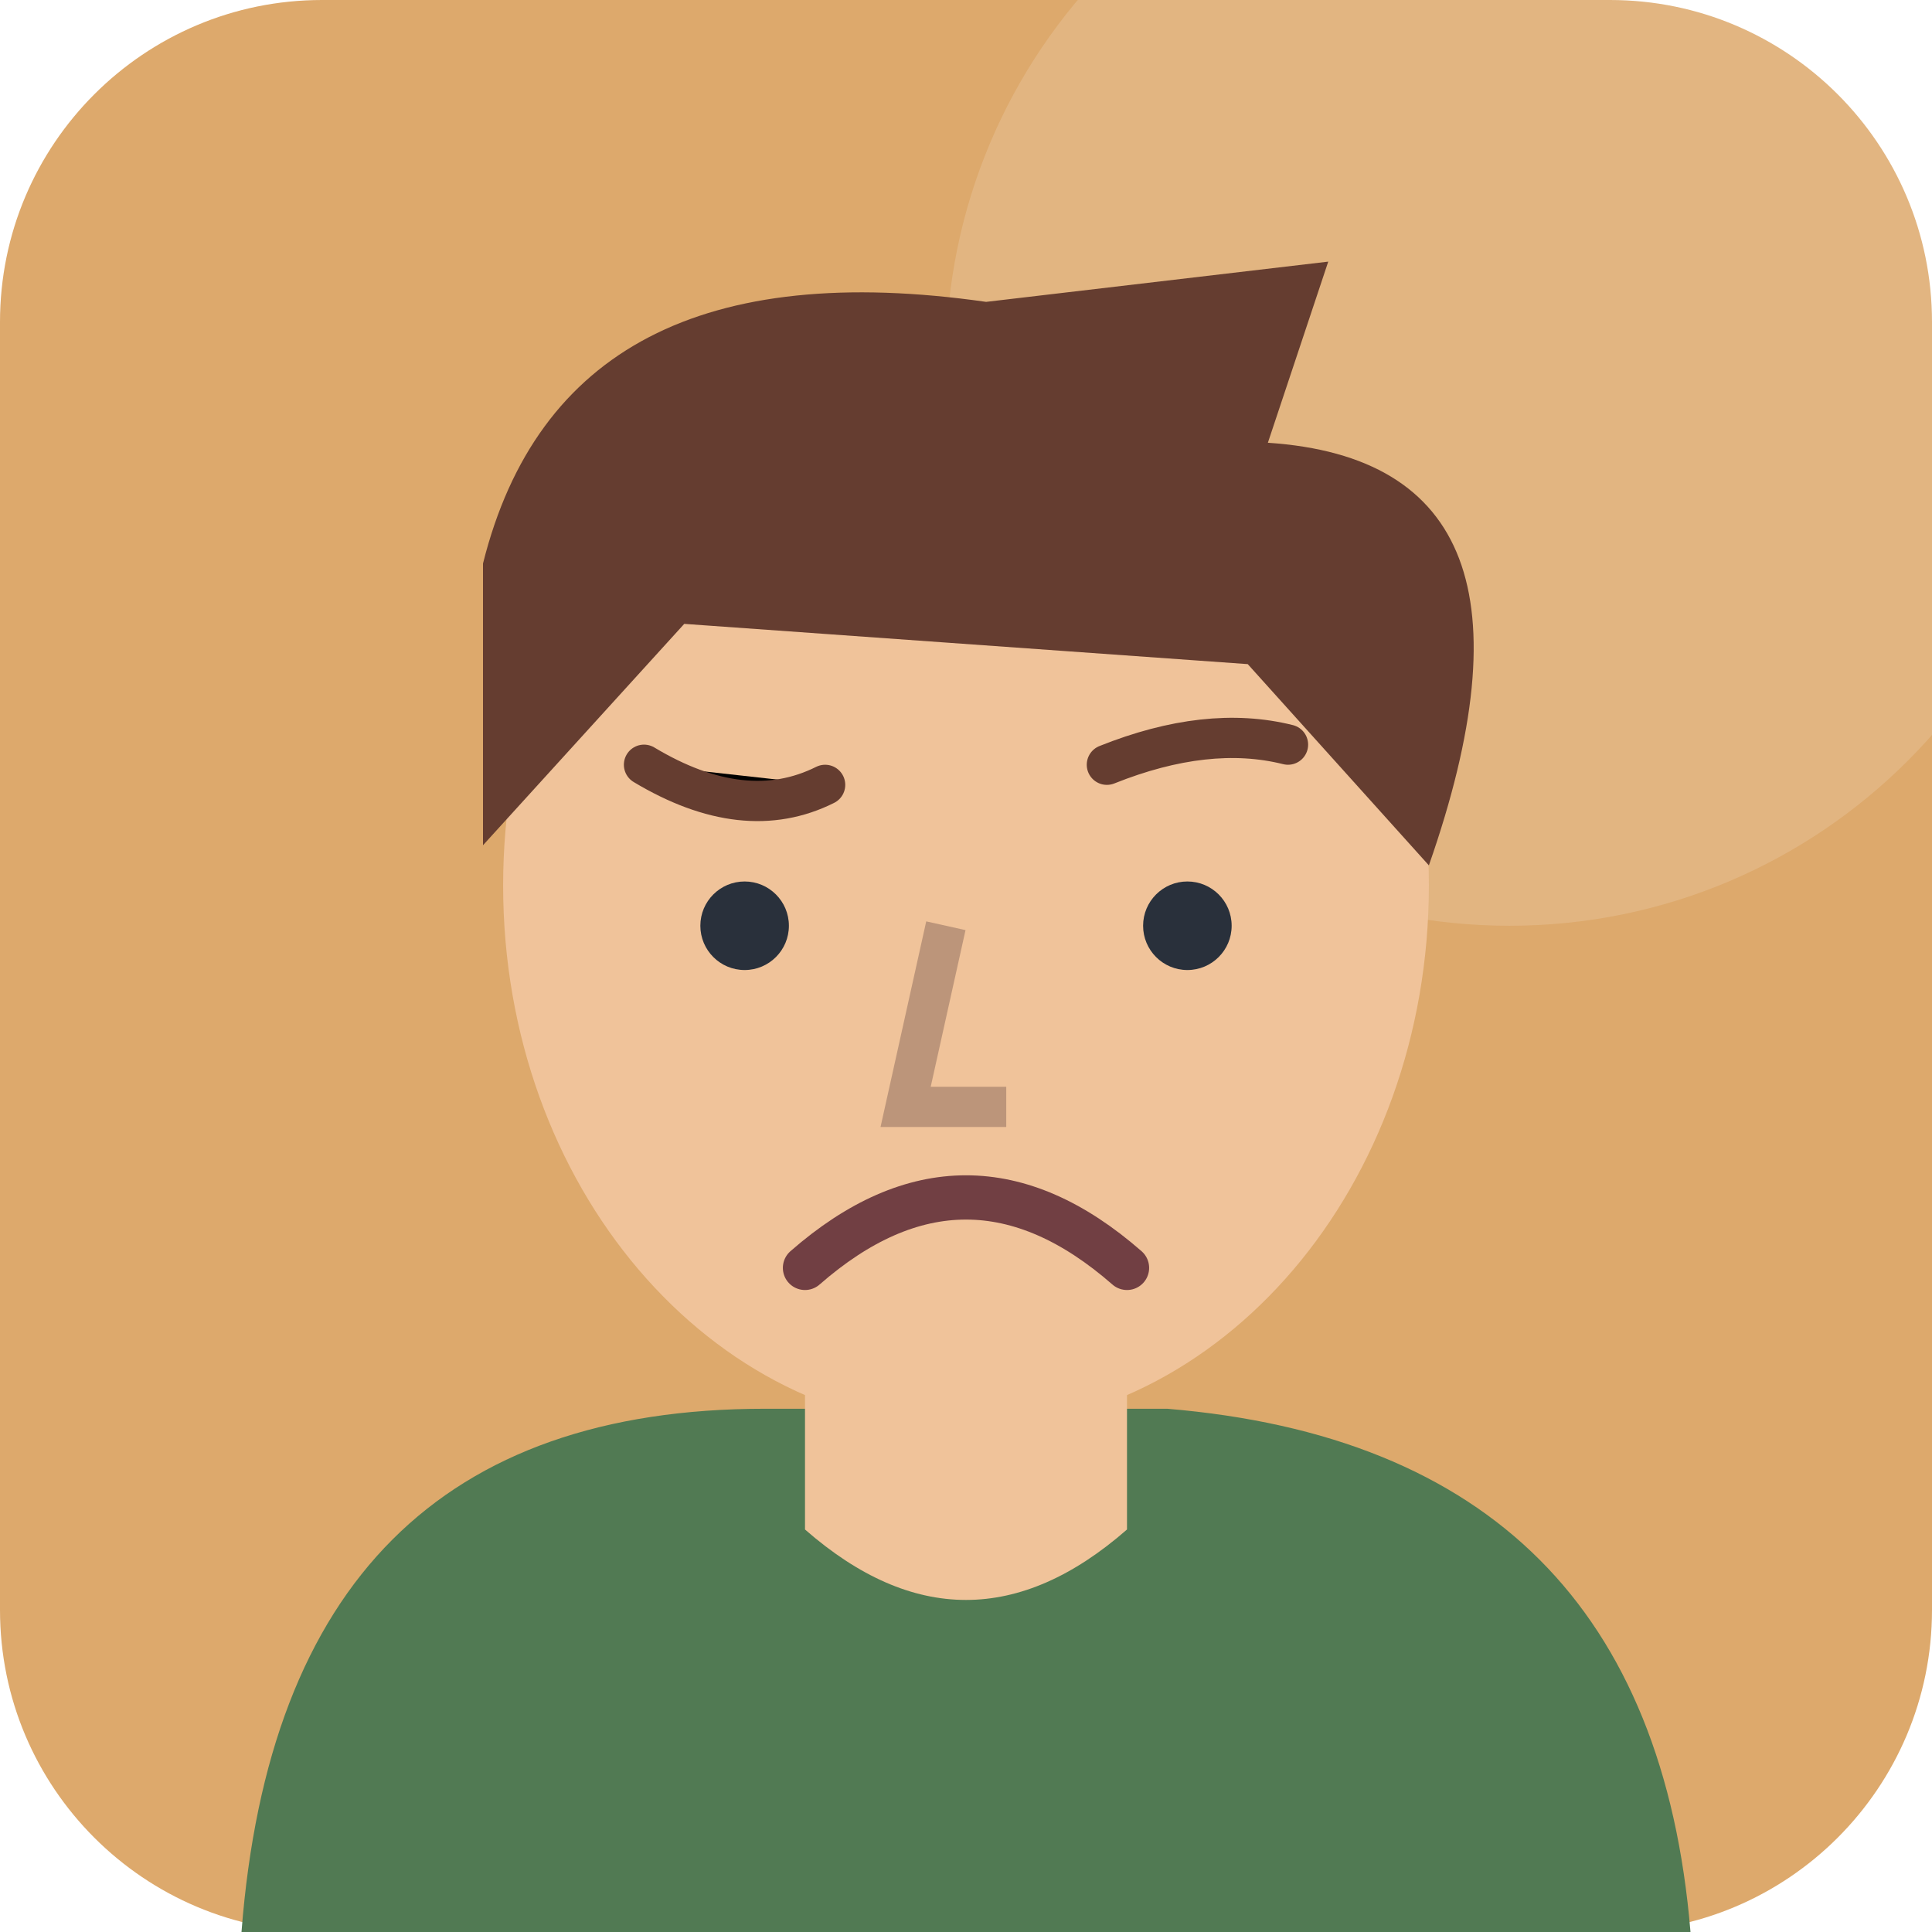
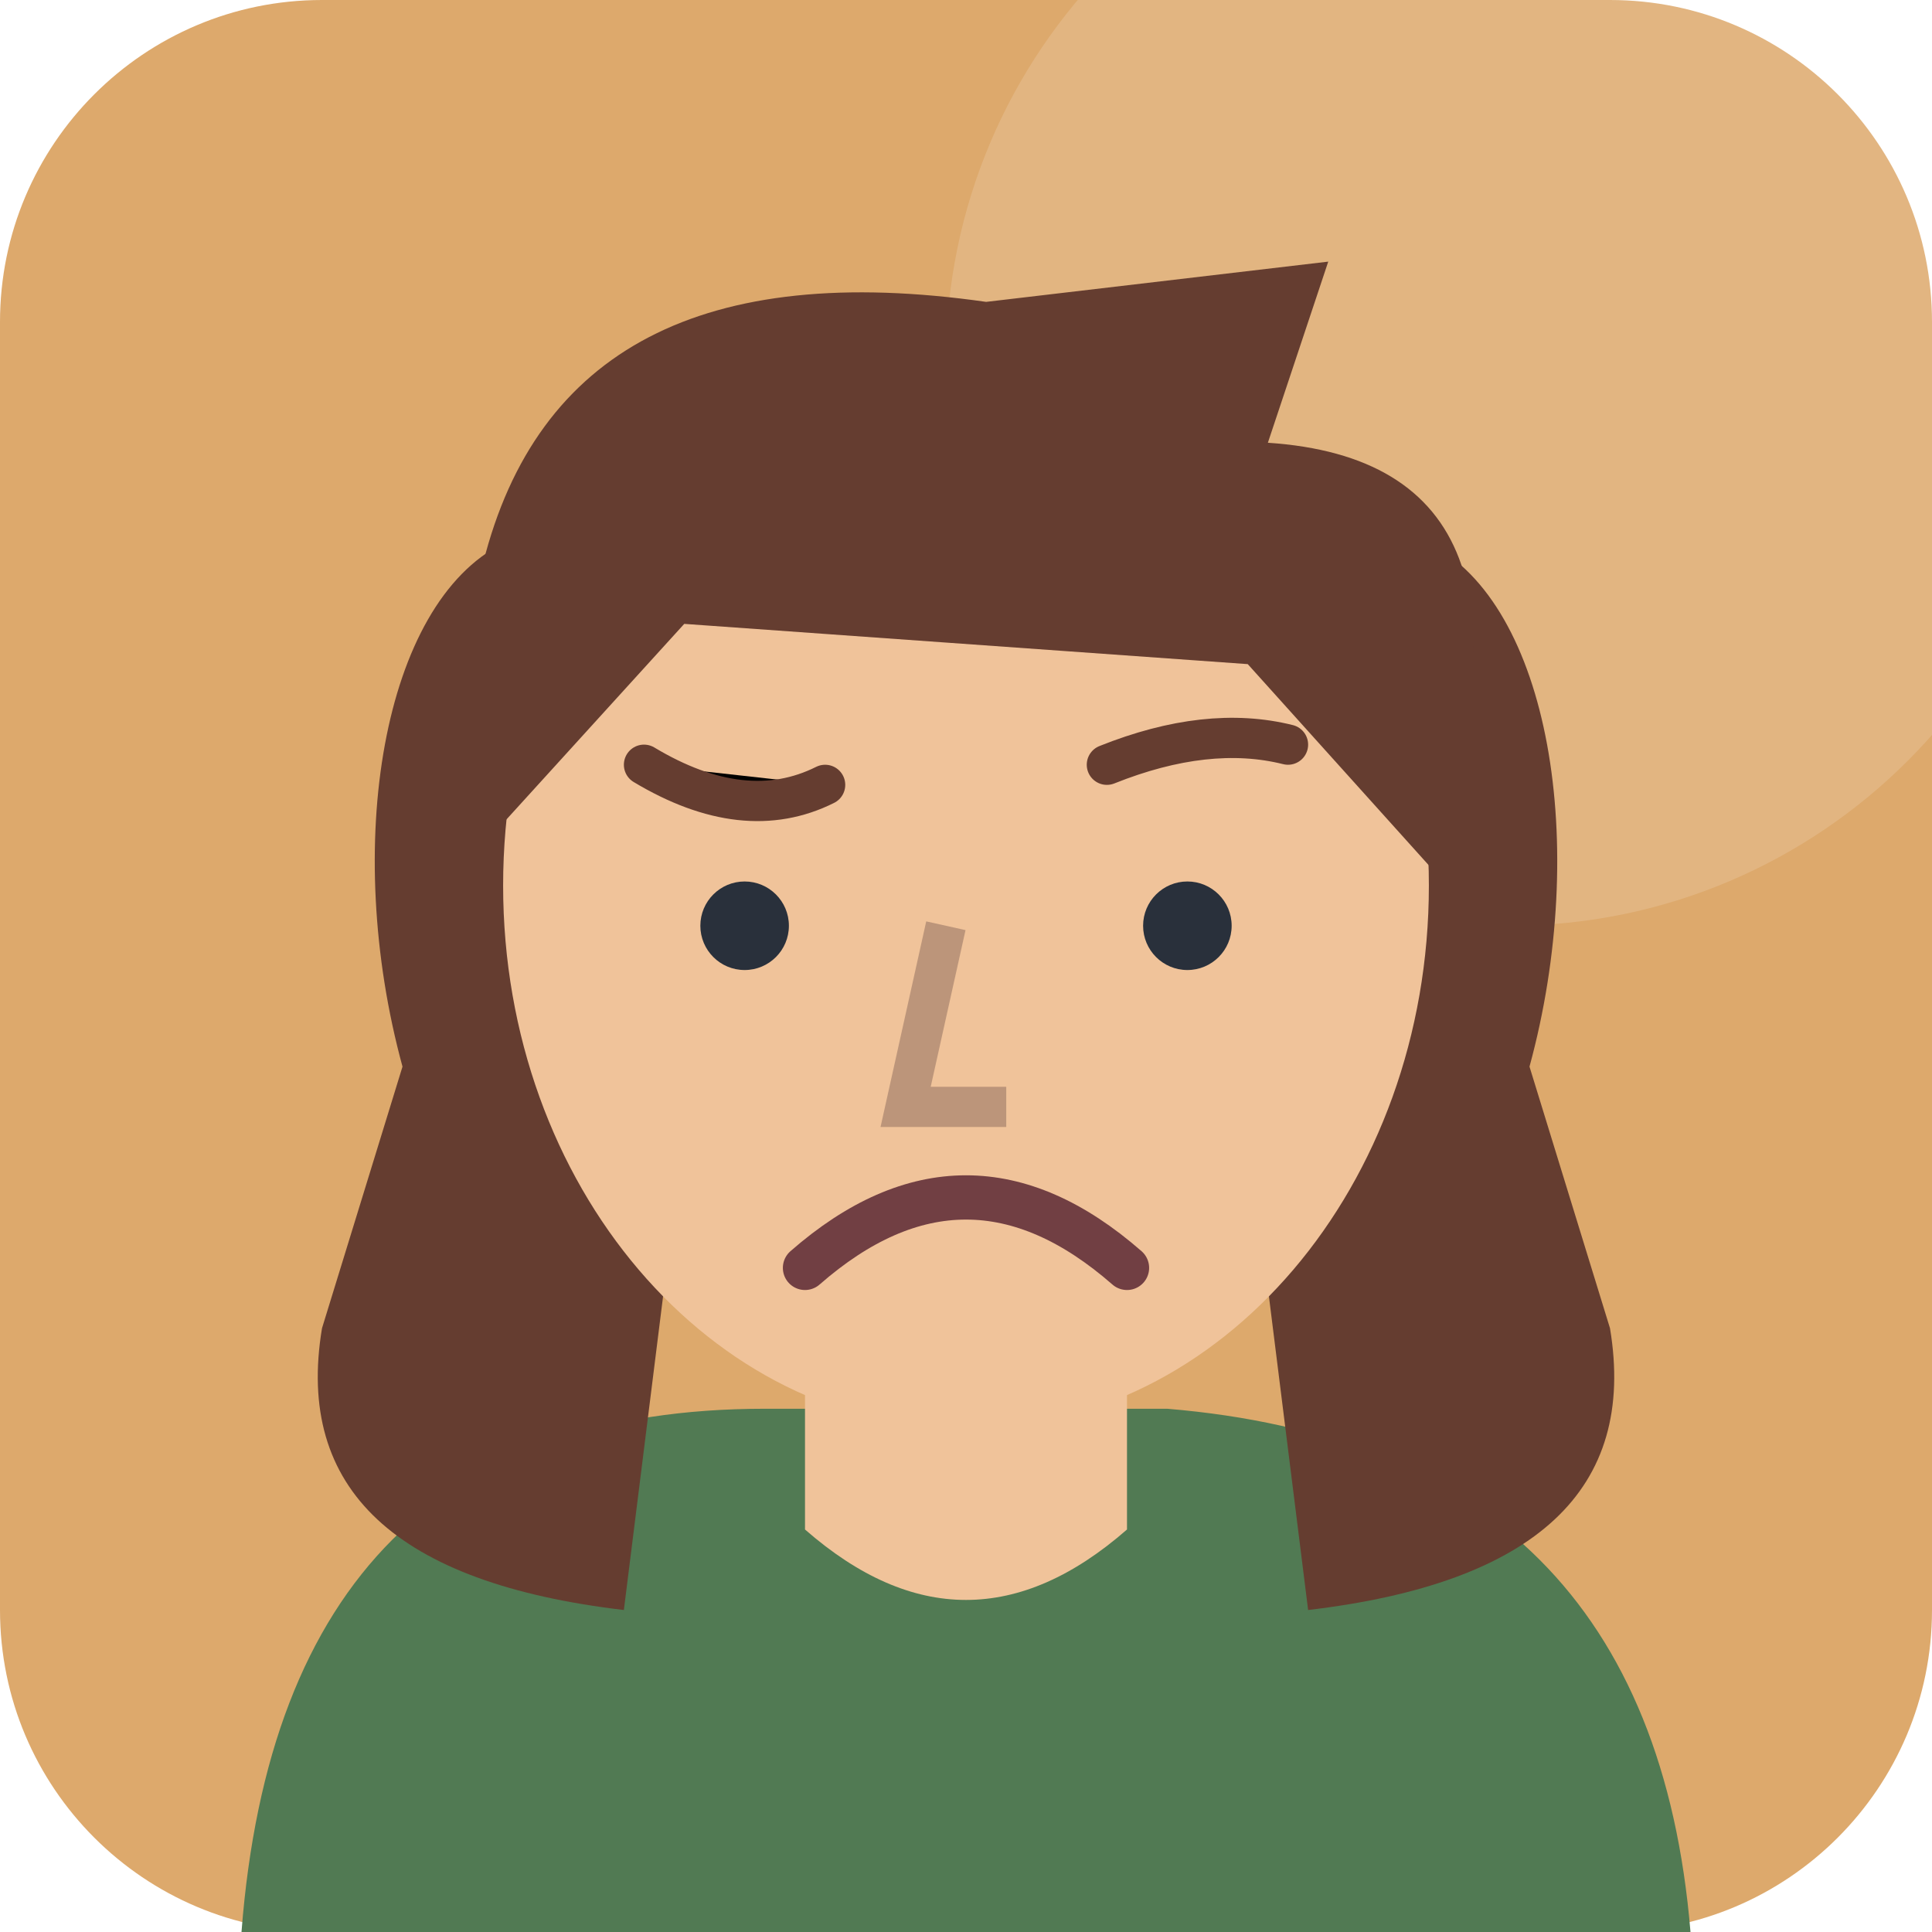
<svg xmlns="http://www.w3.org/2000/svg" viewBox="0 0 96 96">
  <rect width="96" height="96" rx="16" fill="#dda96c" />
  <circle cx="75" cy="18" r="28" fill="#ffffff25" />
  <path d="M12 96Q14 70 38 70h20Q82 72 84 96" fill="#517a53" />
+   <path d="M25 27C19 30 17 42 20 53L16 66Q14 78 31 80L36 40ZM71 27C77 30 79 42 76 53L80 66Q82 78 65 80L60 40Z" fill="#653d30" />
  <path d="M40 60h16v16Q48 83 40 76" fill="#f0c39a" />
  <ellipse cx="48" cy="44" rx="23" ry="27" fill="#f0c39a" />
  <path d="M24 42V28Q28 12 49 15L66 13 63 22Q78 23 71 43L62 33 34 31Z" fill="#653d30" />
  <path d="M32 38q5 3 9 1m14-1q5-2 9-1" stroke="#653d30" stroke-width="2" stroke-linecap="round" />
  <g fill="#29303b">
    <circle cx="37" cy="46" r="2.2" />
    <circle cx="59" cy="46" r="2.2" />
  </g>
  <path d="M47 46l-2 9h5" fill="none" stroke="#543a3a55" stroke-width="2" />
  <path d="M40 63q8-7 16 0" fill="none" stroke="#713f43" stroke-width="2.2" stroke-linecap="round" />
</svg>
